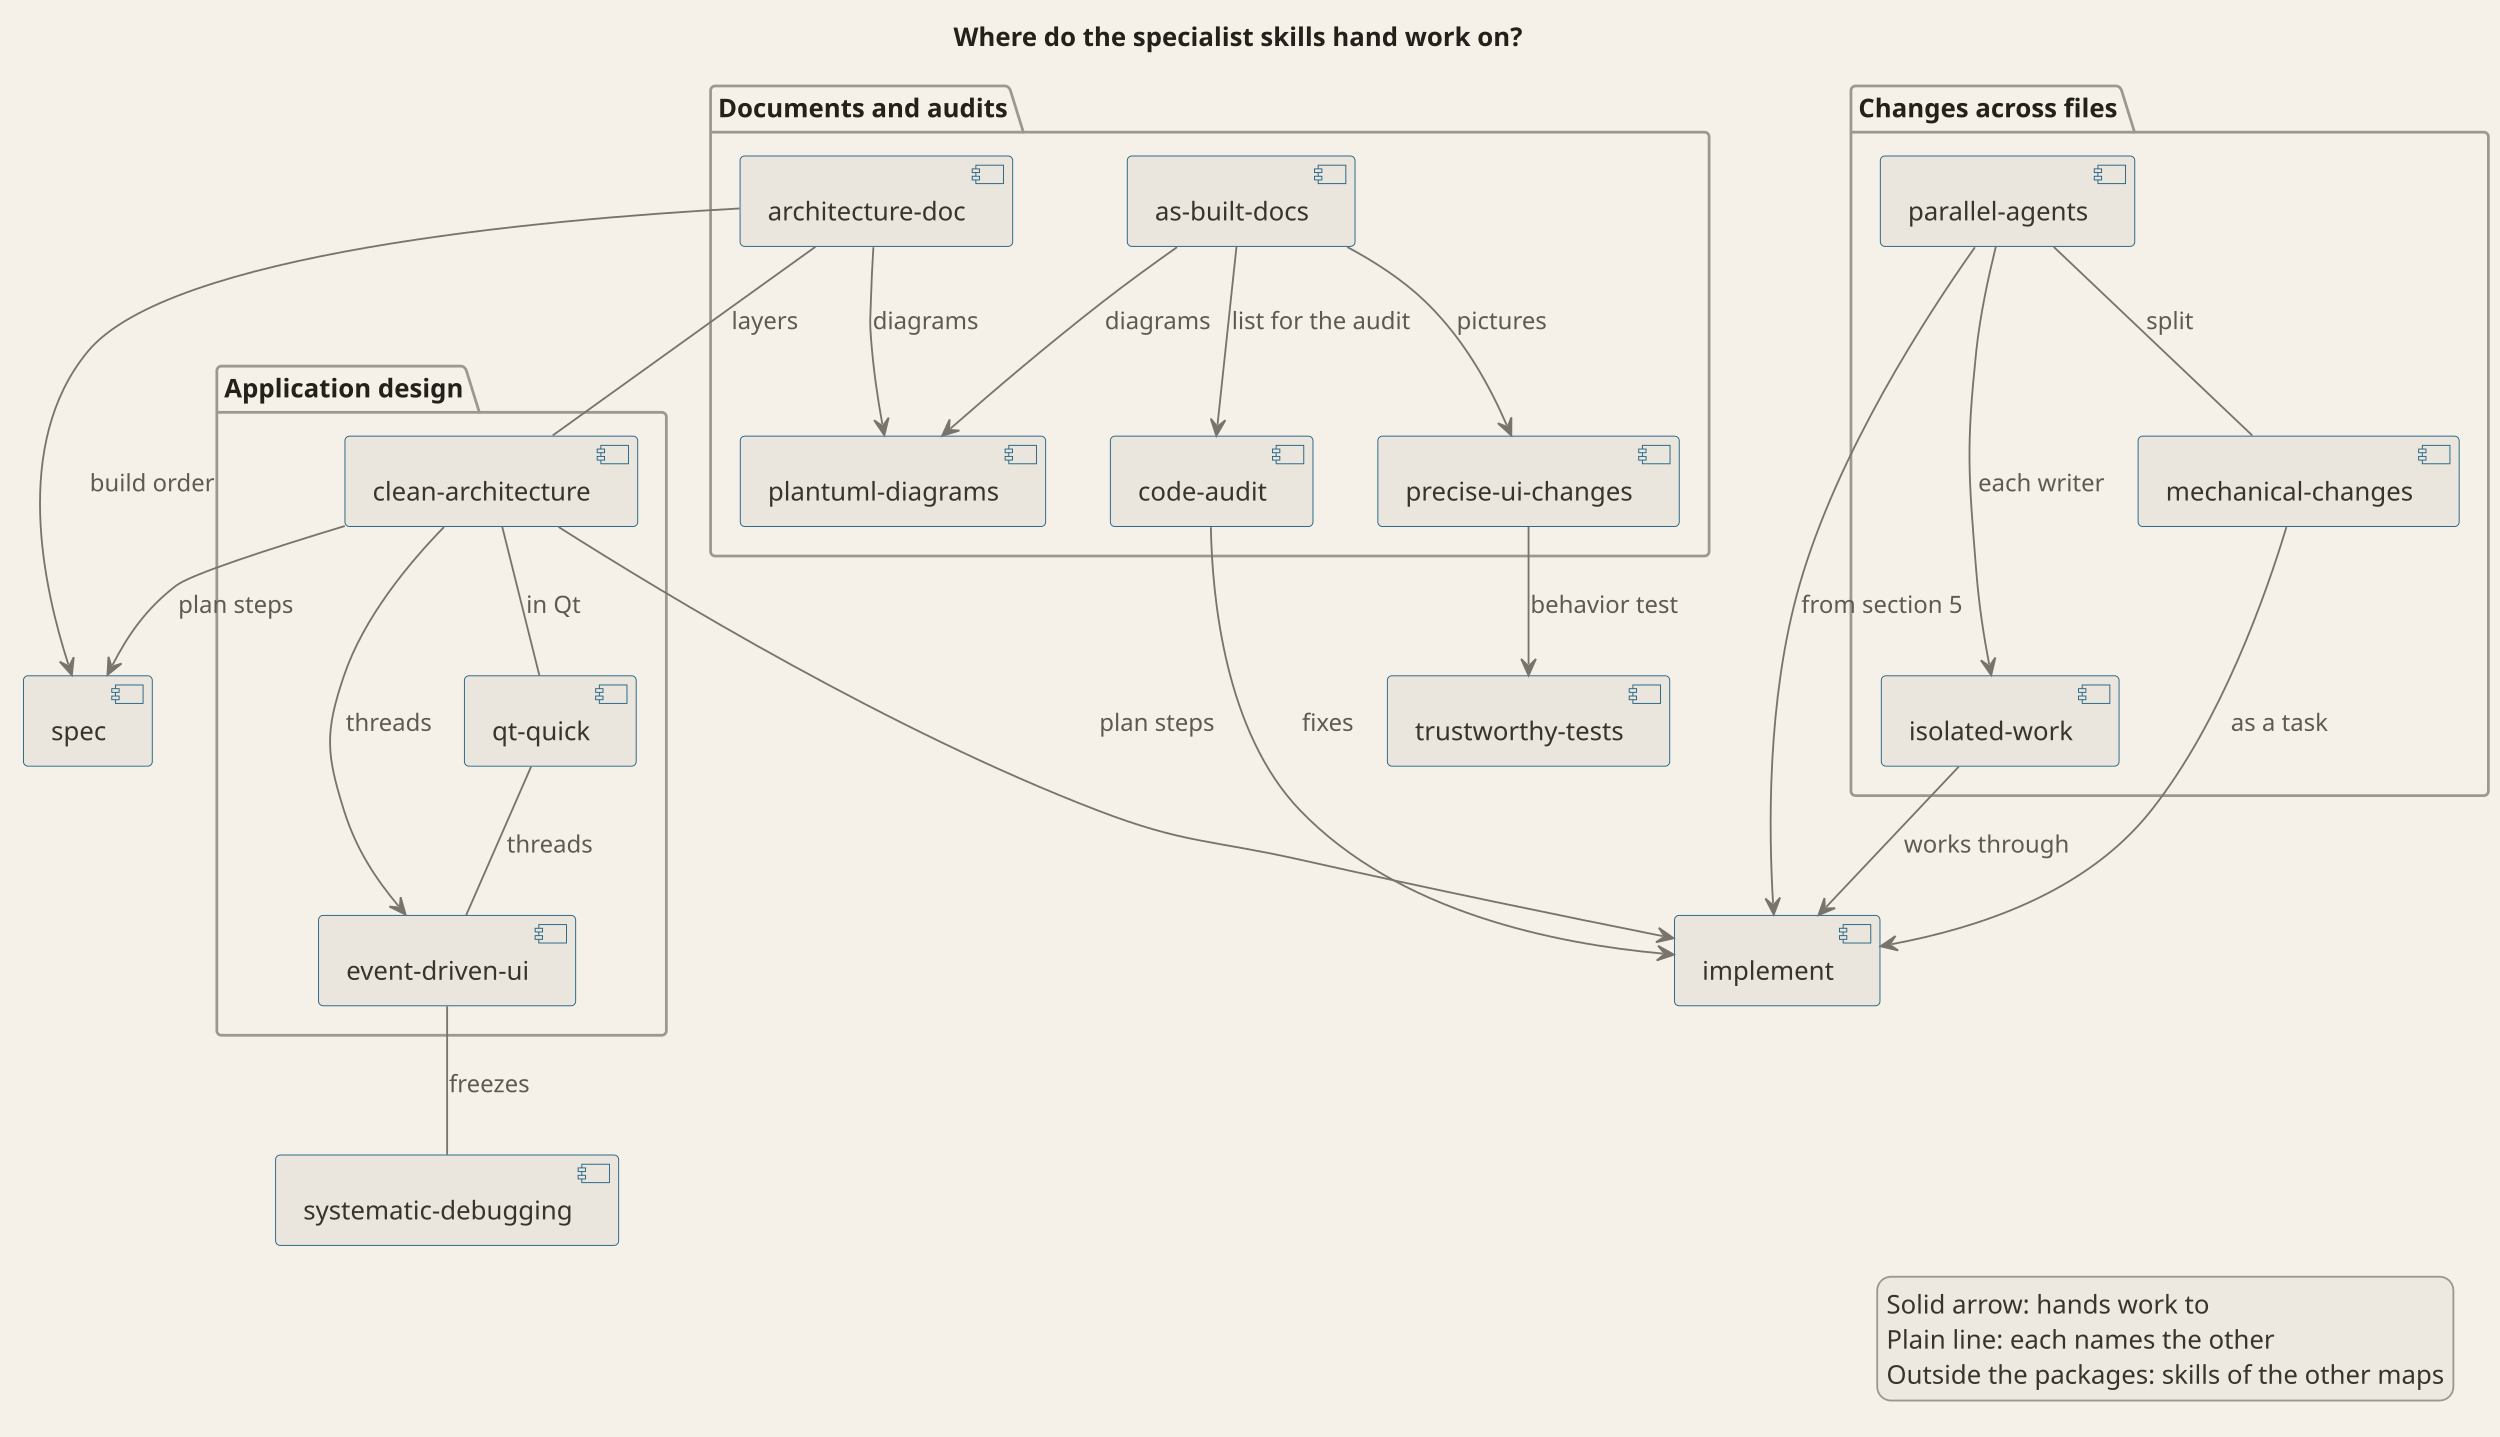
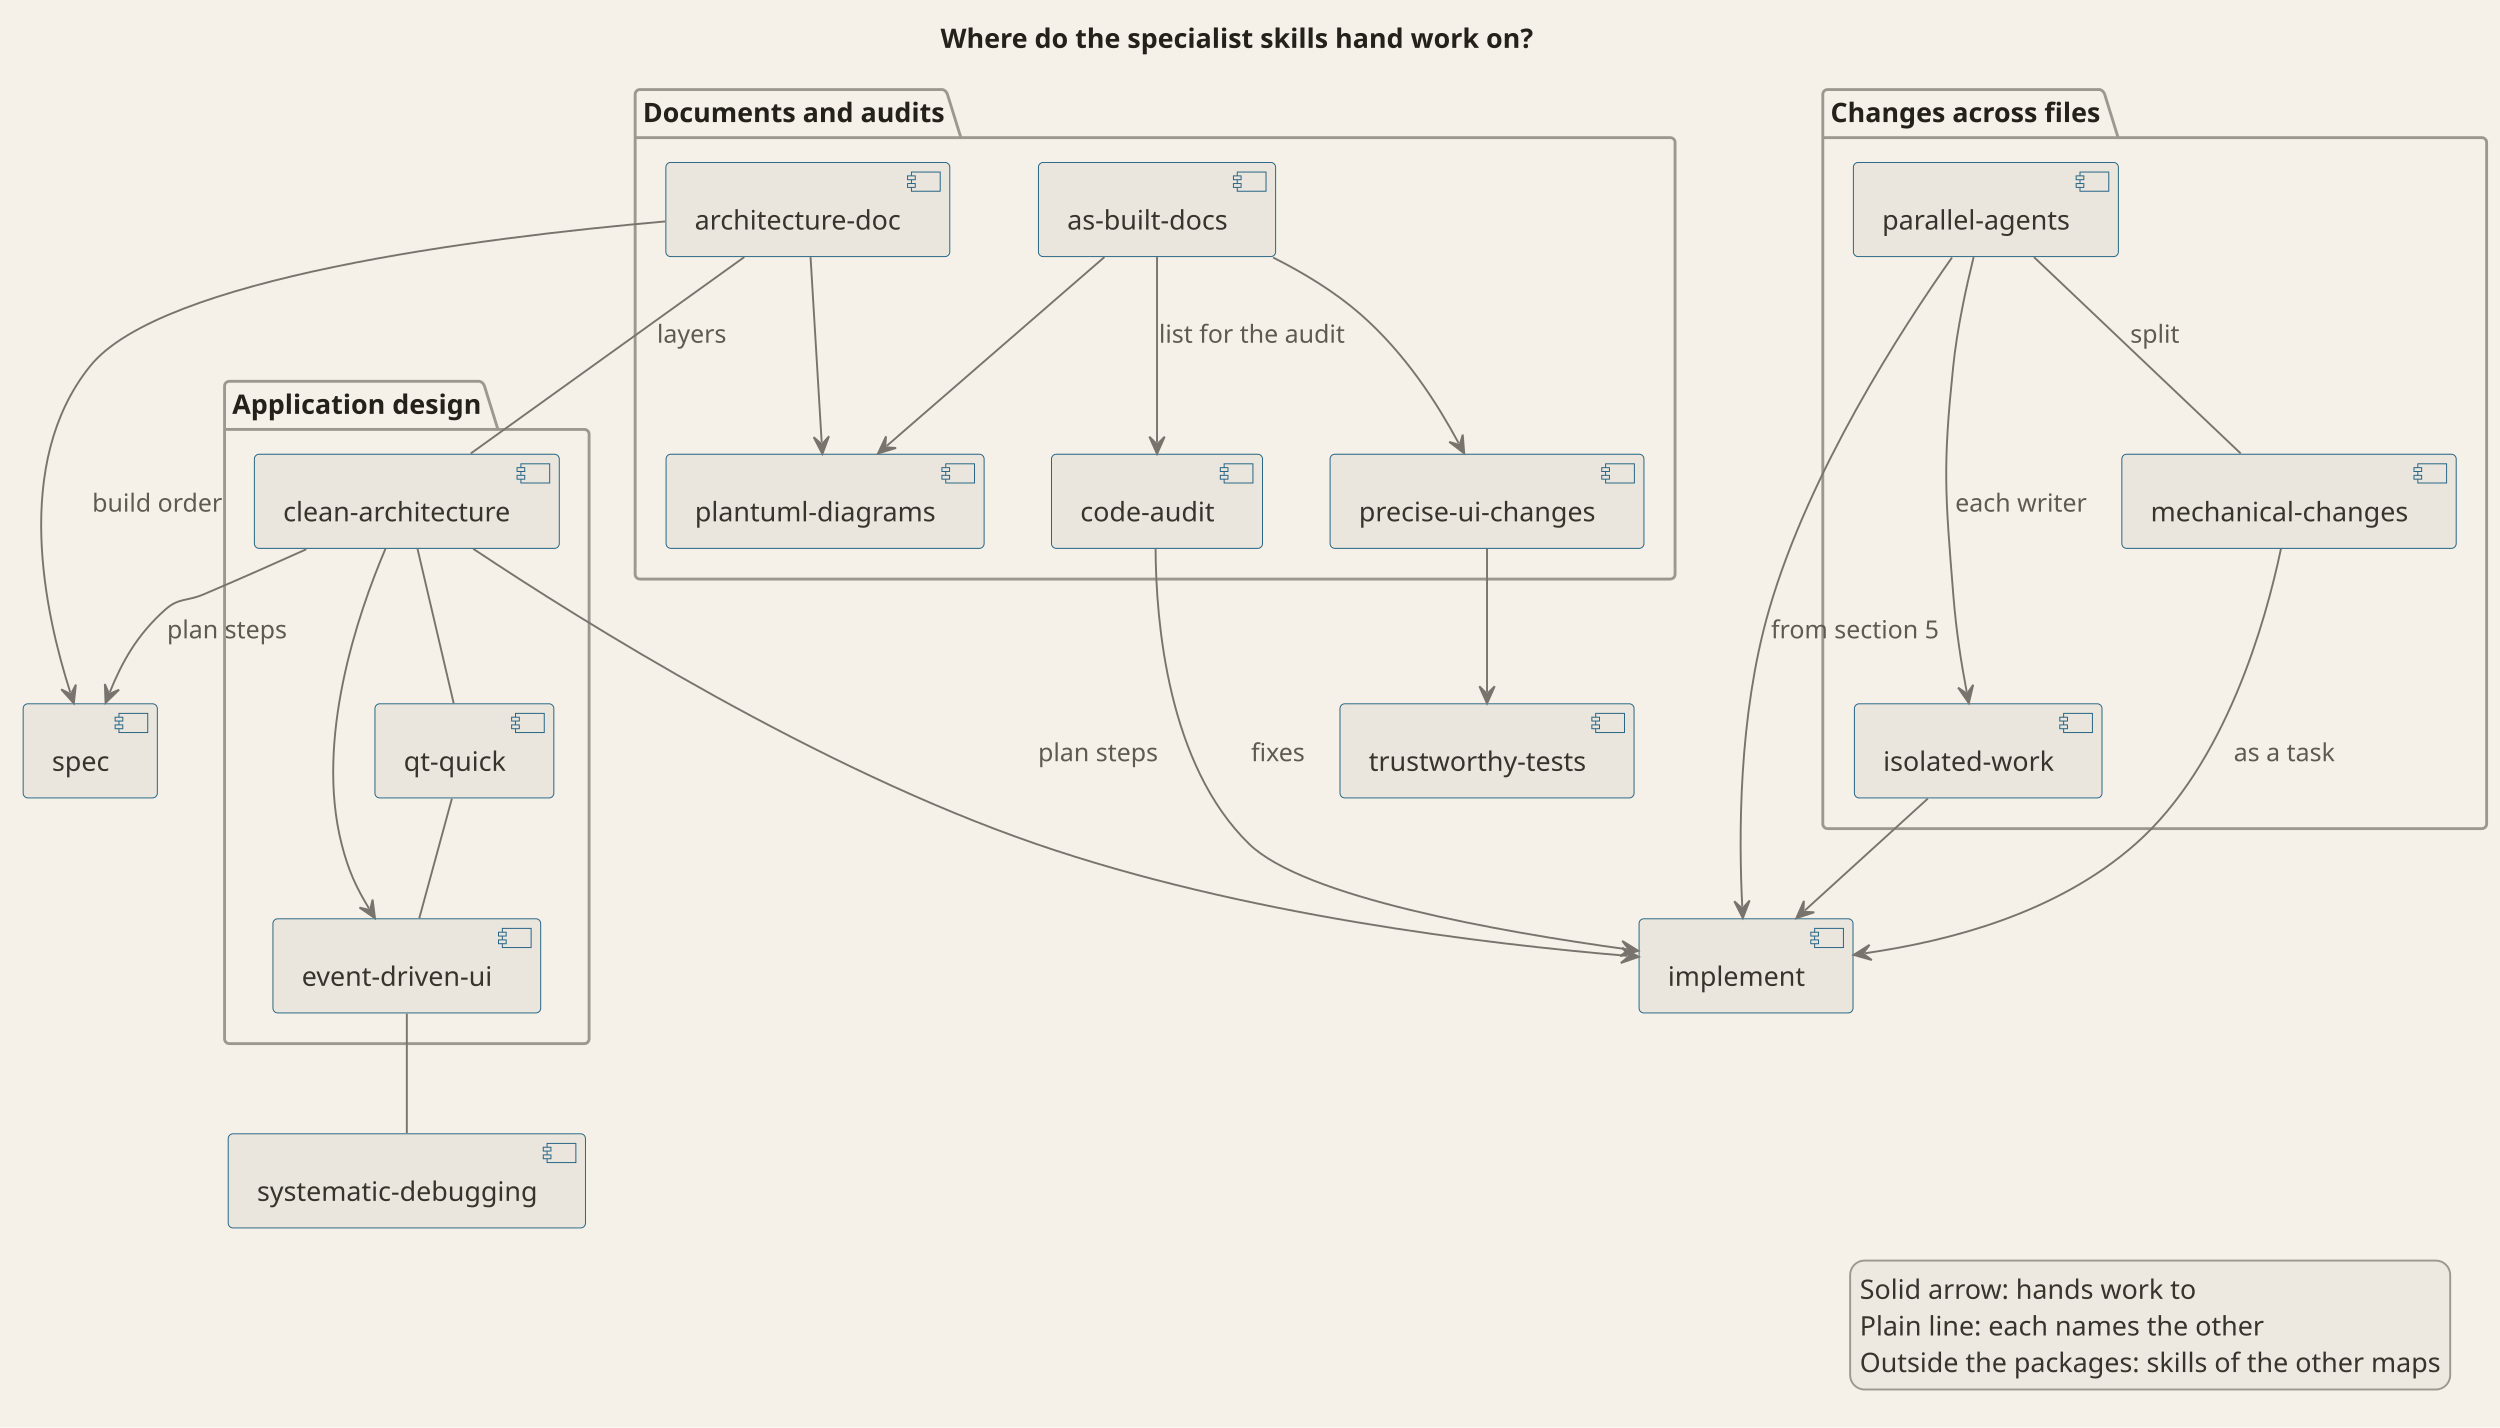
- <svg xmlns="http://www.w3.org/2000/svg" contentStyleType="text/css" data-diagram-type="DESCRIPTION" height="780px" preserveAspectRatio="none" style="width:1357px;height:780px;background:#F5F1E8;" version="1.1" viewBox="0 0 1357 780" width="1357px" zoomAndPan="magnify">
+ <svg xmlns="http://www.w3.org/2000/svg" contentStyleType="text/css" data-diagram-type="DESCRIPTION" height="744px" preserveAspectRatio="none" style="width:1303px;height:744px;background:#F5F1E8;" version="1.1" viewBox="0 0 1303 744" width="1303px" zoomAndPan="magnify">
  <defs />
  <g>
-     <rect fill="#F5F1E8" height="780" style="stroke:none;stroke-width:1;" width="1357" x="0" y="0" />
-     <text fill="#24211B" font-family="sans-serif" font-size="14" font-weight="bold" lengthAdjust="spacing" textLength="308.615" x="517.543" y="24.966">Where do the specialist skills hand work on?</text>
+     <rect fill="#F5F1E8" height="744" style="stroke:none;stroke-width:1;" width="1303" x="0" y="0" />
+     <text fill="#24211B" font-family="sans-serif" font-size="14" font-weight="bold" lengthAdjust="spacing" textLength="308.615" x="490.213" y="24.966">Where do the specialist skills hand work on?</text>
    <g class="cluster" data-entity="Application design" data-source-line="4" data-uid="ent0002" id="cluster_Application design">
-       <path d="M120.2,198.74 L250.672,198.74 A3.75,3.75 0 0 1 253.172,201.24 L260.171,223.808 L359.2,223.808 A2.5,2.5 0 0 1 361.7,226.308 L361.7,559.44 A2.5,2.5 0 0 1 359.2,561.94 L120.2,561.94 A2.5,2.5 0 0 1 117.7,559.44 L117.7,201.24 A2.5,2.5 0 0 1 120.2,198.74" fill="#F5F1E8" style="stroke:#9C9890;stroke-width:1.5;" />
-       <line style="stroke:#9C9890;stroke-width:1.5;" x1="117.7" x2="260.171" y1="223.808" y2="223.808" />
-       <text fill="#24211B" font-family="sans-serif" font-size="14" font-weight="bold" lengthAdjust="spacing" textLength="129.471" x="121.7" y="215.706">Application design</text>
+       <path d="M119.54,198.74 L250.012,198.74 A3.75,3.75 0 0 1 252.512,201.24 L259.512,223.808 L304.54,223.808 A2.5,2.5 0 0 1 307.04,226.308 L307.04,541.44 A2.5,2.5 0 0 1 304.54,543.94 L119.54,543.94 A2.5,2.5 0 0 1 117.04,541.44 L117.04,201.24 A2.5,2.5 0 0 1 119.54,198.74" fill="#F5F1E8" style="stroke:#9C9890;stroke-width:1.5;" />
+       <line style="stroke:#9C9890;stroke-width:1.5;" x1="117.04" x2="259.512" y1="223.808" y2="223.808" />
+       <text fill="#24211B" font-family="sans-serif" font-size="14" font-weight="bold" lengthAdjust="spacing" textLength="129.471" x="121.04" y="215.706">Application design</text>
    </g>
    <g class="cluster" data-entity="Documents and audits" data-source-line="10" data-uid="ent0006" id="cluster_Documents and audits">
-       <path d="M388.2,46.67 L545.971,46.67 A3.75,3.75 0 0 1 548.471,49.17 L555.471,71.738 L925.2,71.738 A2.5,2.5 0 0 1 927.7,74.238 L927.7,299.31 A2.5,2.5 0 0 1 925.2,301.81 L388.2,301.81 A2.5,2.5 0 0 1 385.7,299.31 L385.7,49.17 A2.5,2.5 0 0 1 388.2,46.67" fill="#F5F1E8" style="stroke:#9C9890;stroke-width:1.5;" />
-       <line style="stroke:#9C9890;stroke-width:1.5;" x1="385.7" x2="555.471" y1="71.738" y2="71.738" />
-       <text fill="#24211B" font-family="sans-serif" font-size="14" font-weight="bold" lengthAdjust="spacing" textLength="156.771" x="389.7" y="63.636">Documents and audits</text>
+       <path d="M333.54,46.67 L491.311,46.67 A3.75,3.75 0 0 1 493.811,49.17 L500.811,71.738 L870.54,71.738 A2.5,2.5 0 0 1 873.04,74.238 L873.04,299.31 A2.5,2.5 0 0 1 870.54,301.81 L333.54,301.81 A2.5,2.5 0 0 1 331.04,299.31 L331.04,49.17 A2.5,2.5 0 0 1 333.54,46.67" fill="#F5F1E8" style="stroke:#9C9890;stroke-width:1.5;" />
+       <line style="stroke:#9C9890;stroke-width:1.5;" x1="331.04" x2="500.811" y1="71.738" y2="71.738" />
+       <text fill="#24211B" font-family="sans-serif" font-size="14" font-weight="bold" lengthAdjust="spacing" textLength="156.771" x="335.04" y="63.636">Documents and audits</text>
    </g>
    <g class="cluster" data-entity="Changes across files" data-source-line="18" data-uid="ent0012" id="cluster_Changes across files">
-       <path d="M1007.2,46.67 L1149.123,46.67 A3.75,3.75 0 0 1 1151.623,49.17 L1158.623,71.738 L1348.2,71.738 A2.5,2.5 0 0 1 1350.7,74.238 L1350.7,429.37 A2.5,2.5 0 0 1 1348.2,431.87 L1007.2,431.87 A2.5,2.5 0 0 1 1004.7,429.37 L1004.7,49.17 A2.5,2.5 0 0 1 1007.2,46.67" fill="#F5F1E8" style="stroke:#9C9890;stroke-width:1.5;" />
-       <line style="stroke:#9C9890;stroke-width:1.5;" x1="1004.7" x2="1158.623" y1="71.738" y2="71.738" />
-       <text fill="#24211B" font-family="sans-serif" font-size="14" font-weight="bold" lengthAdjust="spacing" textLength="140.923" x="1008.7" y="63.636">Changes across files</text>
+       <path d="M952.54,46.67 L1094.463,46.67 A3.75,3.75 0 0 1 1096.963,49.17 L1103.963,71.738 L1293.54,71.738 A2.5,2.5 0 0 1 1296.04,74.238 L1296.04,429.37 A2.5,2.5 0 0 1 1293.54,431.87 L952.54,431.87 A2.5,2.5 0 0 1 950.04,429.37 L950.04,49.17 A2.5,2.5 0 0 1 952.54,46.67" fill="#F5F1E8" style="stroke:#9C9890;stroke-width:1.5;" />
+       <line style="stroke:#9C9890;stroke-width:1.5;" x1="950.04" x2="1103.963" y1="71.738" y2="71.738" />
+       <text fill="#24211B" font-family="sans-serif" font-size="14" font-weight="bold" lengthAdjust="spacing" textLength="140.923" x="954.04" y="63.636">Changes across files</text>
    </g>
    <g class="entity" data-entity="clean" data-source-line="5" data-uid="ent0003" id="entity_clean">
-       <rect fill="#EAE6DD" height="49.068" rx="2.5" ry="2.5" style="stroke:#216183;stroke-width:0.5;" width="158.916" x="187.24" y="236.74" />
-       <rect fill="#EAE6DD" height="10" style="stroke:#216183;stroke-width:0.5;" width="15" x="326.156" y="241.74" />
-       <rect fill="#EAE6DD" height="2" style="stroke:#216183;stroke-width:0.5;" width="4" x="324.156" y="243.74" />
-       <rect fill="#EAE6DD" height="2" style="stroke:#216183;stroke-width:0.5;" width="4" x="324.156" y="247.74" />
-       <text fill="#37342D" font-family="sans-serif" font-size="14" lengthAdjust="spacing" textLength="118.915" x="202.24" y="271.706">clean-architecture</text>
+       <rect fill="#EAE6DD" height="49.068" rx="2.5" ry="2.5" style="stroke:#216183;stroke-width:0.5;" width="158.916" x="132.58" y="236.74" />
+       <rect fill="#EAE6DD" height="10" style="stroke:#216183;stroke-width:0.5;" width="15" x="271.495" y="241.74" />
+       <rect fill="#EAE6DD" height="2" style="stroke:#216183;stroke-width:0.5;" width="4" x="269.495" y="243.74" />
+       <rect fill="#EAE6DD" height="2" style="stroke:#216183;stroke-width:0.5;" width="4" x="269.495" y="247.74" />
+       <text fill="#37342D" font-family="sans-serif" font-size="14" lengthAdjust="spacing" textLength="118.915" x="147.58" y="271.706">clean-architecture</text>
    </g>
    <g class="entity" data-entity="qt" data-source-line="6" data-uid="ent0004" id="entity_qt">
-       <rect fill="#EAE6DD" height="49.068" rx="2.5" ry="2.5" style="stroke:#216183;stroke-width:0.5;" width="93.242" x="252.08" y="366.81" />
-       <rect fill="#EAE6DD" height="10" style="stroke:#216183;stroke-width:0.5;" width="15" x="325.322" y="371.81" />
-       <rect fill="#EAE6DD" height="2" style="stroke:#216183;stroke-width:0.5;" width="4" x="323.322" y="373.81" />
-       <rect fill="#EAE6DD" height="2" style="stroke:#216183;stroke-width:0.5;" width="4" x="323.322" y="377.81" />
-       <text fill="#37342D" font-family="sans-serif" font-size="14" lengthAdjust="spacing" textLength="53.242" x="267.08" y="401.776">qt-quick</text>
+       <rect fill="#EAE6DD" height="49.068" rx="2.5" ry="2.5" style="stroke:#216183;stroke-width:0.5;" width="93.242" x="195.42" y="366.81" />
+       <rect fill="#EAE6DD" height="10" style="stroke:#216183;stroke-width:0.5;" width="15" x="268.662" y="371.81" />
+       <rect fill="#EAE6DD" height="2" style="stroke:#216183;stroke-width:0.5;" width="4" x="266.662" y="373.81" />
+       <rect fill="#EAE6DD" height="2" style="stroke:#216183;stroke-width:0.5;" width="4" x="266.662" y="377.81" />
+       <text fill="#37342D" font-family="sans-serif" font-size="14" lengthAdjust="spacing" textLength="53.242" x="210.42" y="401.776">qt-quick</text>
    </g>
    <g class="entity" data-entity="events" data-source-line="7" data-uid="ent0005" id="entity_events">
-       <rect fill="#EAE6DD" height="49.068" rx="2.5" ry="2.5" style="stroke:#216183;stroke-width:0.5;" width="139.554" x="172.92" y="496.87" />
-       <rect fill="#EAE6DD" height="10" style="stroke:#216183;stroke-width:0.5;" width="15" x="292.474" y="501.87" />
-       <rect fill="#EAE6DD" height="2" style="stroke:#216183;stroke-width:0.5;" width="4" x="290.474" y="503.87" />
-       <rect fill="#EAE6DD" height="2" style="stroke:#216183;stroke-width:0.5;" width="4" x="290.474" y="507.87" />
-       <text fill="#37342D" font-family="sans-serif" font-size="14" lengthAdjust="spacing" textLength="99.554" x="187.92" y="531.836">event-driven-ui</text>
+       <rect fill="#EAE6DD" height="49.068" rx="2.5" ry="2.5" style="stroke:#216183;stroke-width:0.5;" width="139.554" x="142.26" y="478.87" />
+       <rect fill="#EAE6DD" height="10" style="stroke:#216183;stroke-width:0.5;" width="15" x="261.814" y="483.87" />
+       <rect fill="#EAE6DD" height="2" style="stroke:#216183;stroke-width:0.5;" width="4" x="259.814" y="485.87" />
+       <rect fill="#EAE6DD" height="2" style="stroke:#216183;stroke-width:0.5;" width="4" x="259.814" y="489.87" />
+       <text fill="#37342D" font-family="sans-serif" font-size="14" lengthAdjust="spacing" textLength="99.554" x="157.26" y="513.836">event-driven-ui</text>
    </g>
    <g class="entity" data-entity="archdoc" data-source-line="11" data-uid="ent0007" id="entity_archdoc">
-       <rect fill="#EAE6DD" height="49.068" rx="2.5" ry="2.5" style="stroke:#216183;stroke-width:0.5;" width="147.982" x="401.71" y="84.67" />
-       <rect fill="#EAE6DD" height="10" style="stroke:#216183;stroke-width:0.5;" width="15" x="529.692" y="89.67" />
-       <rect fill="#EAE6DD" height="2" style="stroke:#216183;stroke-width:0.5;" width="4" x="527.692" y="91.67" />
-       <rect fill="#EAE6DD" height="2" style="stroke:#216183;stroke-width:0.5;" width="4" x="527.692" y="95.67" />
-       <text fill="#37342D" font-family="sans-serif" font-size="14" lengthAdjust="spacing" textLength="107.982" x="416.71" y="119.636">architecture-doc</text>
+       <rect fill="#EAE6DD" height="49.068" rx="2.5" ry="2.5" style="stroke:#216183;stroke-width:0.5;" width="147.982" x="347.05" y="84.67" />
+       <rect fill="#EAE6DD" height="10" style="stroke:#216183;stroke-width:0.5;" width="15" x="475.032" y="89.67" />
+       <rect fill="#EAE6DD" height="2" style="stroke:#216183;stroke-width:0.5;" width="4" x="473.032" y="91.67" />
+       <rect fill="#EAE6DD" height="2" style="stroke:#216183;stroke-width:0.5;" width="4" x="473.032" y="95.67" />
+       <text fill="#37342D" font-family="sans-serif" font-size="14" lengthAdjust="spacing" textLength="107.982" x="362.05" y="119.636">architecture-doc</text>
    </g>
    <g class="entity" data-entity="asbuilt" data-source-line="12" data-uid="ent0008" id="entity_asbuilt">
-       <rect fill="#EAE6DD" height="49.068" rx="2.5" ry="2.5" style="stroke:#216183;stroke-width:0.5;" width="123.622" x="611.89" y="84.67" />
-       <rect fill="#EAE6DD" height="10" style="stroke:#216183;stroke-width:0.5;" width="15" x="715.512" y="89.67" />
-       <rect fill="#EAE6DD" height="2" style="stroke:#216183;stroke-width:0.5;" width="4" x="713.512" y="91.67" />
-       <rect fill="#EAE6DD" height="2" style="stroke:#216183;stroke-width:0.5;" width="4" x="713.512" y="95.67" />
-       <text fill="#37342D" font-family="sans-serif" font-size="14" lengthAdjust="spacing" textLength="83.622" x="626.89" y="119.636">as-built-docs</text>
+       <rect fill="#EAE6DD" height="49.068" rx="2.5" ry="2.5" style="stroke:#216183;stroke-width:0.5;" width="123.622" x="541.23" y="84.67" />
+       <rect fill="#EAE6DD" height="10" style="stroke:#216183;stroke-width:0.5;" width="15" x="644.852" y="89.67" />
+       <rect fill="#EAE6DD" height="2" style="stroke:#216183;stroke-width:0.5;" width="4" x="642.852" y="91.67" />
+       <rect fill="#EAE6DD" height="2" style="stroke:#216183;stroke-width:0.5;" width="4" x="642.852" y="95.67" />
+       <text fill="#37342D" font-family="sans-serif" font-size="14" lengthAdjust="spacing" textLength="83.622" x="556.23" y="119.636">as-built-docs</text>
    </g>
    <g class="entity" data-entity="puml" data-source-line="13" data-uid="ent0009" id="entity_puml">
-       <rect fill="#EAE6DD" height="49.068" rx="2.5" ry="2.5" style="stroke:#216183;stroke-width:0.5;" width="165.762" x="401.82" y="236.74" />
-       <rect fill="#EAE6DD" height="10" style="stroke:#216183;stroke-width:0.5;" width="15" x="547.582" y="241.74" />
-       <rect fill="#EAE6DD" height="2" style="stroke:#216183;stroke-width:0.5;" width="4" x="545.582" y="243.74" />
-       <rect fill="#EAE6DD" height="2" style="stroke:#216183;stroke-width:0.5;" width="4" x="545.582" y="247.74" />
-       <text fill="#37342D" font-family="sans-serif" font-size="14" lengthAdjust="spacing" textLength="125.761" x="416.82" y="271.706">plantuml-diagrams</text>
+       <rect fill="#EAE6DD" height="49.068" rx="2.5" ry="2.5" style="stroke:#216183;stroke-width:0.5;" width="165.762" x="347.16" y="236.74" />
+       <rect fill="#EAE6DD" height="10" style="stroke:#216183;stroke-width:0.5;" width="15" x="492.921" y="241.74" />
+       <rect fill="#EAE6DD" height="2" style="stroke:#216183;stroke-width:0.5;" width="4" x="490.921" y="243.74" />
+       <rect fill="#EAE6DD" height="2" style="stroke:#216183;stroke-width:0.5;" width="4" x="490.921" y="247.74" />
+       <text fill="#37342D" font-family="sans-serif" font-size="14" lengthAdjust="spacing" textLength="125.761" x="362.16" y="271.706">plantuml-diagrams</text>
    </g>
    <g class="entity" data-entity="preciseui" data-source-line="14" data-uid="ent0010" id="entity_preciseui">
-       <rect fill="#EAE6DD" height="49.068" rx="2.5" ry="2.5" style="stroke:#216183;stroke-width:0.5;" width="163.591" x="747.9" y="236.74" />
-       <rect fill="#EAE6DD" height="10" style="stroke:#216183;stroke-width:0.5;" width="15" x="891.491" y="241.74" />
-       <rect fill="#EAE6DD" height="2" style="stroke:#216183;stroke-width:0.5;" width="4" x="889.491" y="243.74" />
-       <rect fill="#EAE6DD" height="2" style="stroke:#216183;stroke-width:0.5;" width="4" x="889.491" y="247.74" />
-       <text fill="#37342D" font-family="sans-serif" font-size="14" lengthAdjust="spacing" textLength="123.591" x="762.9" y="271.706">precise-ui-changes</text>
+       <rect fill="#EAE6DD" height="49.068" rx="2.5" ry="2.5" style="stroke:#216183;stroke-width:0.5;" width="163.591" x="693.24" y="236.74" />
+       <rect fill="#EAE6DD" height="10" style="stroke:#216183;stroke-width:0.5;" width="15" x="836.832" y="241.74" />
+       <rect fill="#EAE6DD" height="2" style="stroke:#216183;stroke-width:0.5;" width="4" x="834.832" y="243.74" />
+       <rect fill="#EAE6DD" height="2" style="stroke:#216183;stroke-width:0.5;" width="4" x="834.832" y="247.74" />
+       <text fill="#37342D" font-family="sans-serif" font-size="14" lengthAdjust="spacing" textLength="123.591" x="708.24" y="271.706">precise-ui-changes</text>
    </g>
    <g class="entity" data-entity="audit" data-source-line="15" data-uid="ent0011" id="entity_audit">
-       <rect fill="#EAE6DD" height="49.068" rx="2.5" ry="2.5" style="stroke:#216183;stroke-width:0.5;" width="109.986" x="602.7" y="236.74" />
-       <rect fill="#EAE6DD" height="10" style="stroke:#216183;stroke-width:0.5;" width="15" x="692.686" y="241.74" />
-       <rect fill="#EAE6DD" height="2" style="stroke:#216183;stroke-width:0.5;" width="4" x="690.686" y="243.74" />
-       <rect fill="#EAE6DD" height="2" style="stroke:#216183;stroke-width:0.5;" width="4" x="690.686" y="247.74" />
-       <text fill="#37342D" font-family="sans-serif" font-size="14" lengthAdjust="spacing" textLength="69.986" x="617.7" y="271.706">code-audit</text>
+       <rect fill="#EAE6DD" height="49.068" rx="2.5" ry="2.5" style="stroke:#216183;stroke-width:0.5;" width="109.986" x="548.04" y="236.74" />
+       <rect fill="#EAE6DD" height="10" style="stroke:#216183;stroke-width:0.5;" width="15" x="638.026" y="241.74" />
+       <rect fill="#EAE6DD" height="2" style="stroke:#216183;stroke-width:0.5;" width="4" x="636.026" y="243.74" />
+       <rect fill="#EAE6DD" height="2" style="stroke:#216183;stroke-width:0.5;" width="4" x="636.026" y="247.74" />
+       <text fill="#37342D" font-family="sans-serif" font-size="14" lengthAdjust="spacing" textLength="69.986" x="563.04" y="271.706">code-audit</text>
    </g>
    <g class="entity" data-entity="mech" data-source-line="19" data-uid="ent0013" id="entity_mech">
-       <rect fill="#EAE6DD" height="49.068" rx="2.5" ry="2.5" style="stroke:#216183;stroke-width:0.5;" width="174.26" x="1160.57" y="236.74" />
-       <rect fill="#EAE6DD" height="10" style="stroke:#216183;stroke-width:0.5;" width="15" x="1314.83" y="241.74" />
-       <rect fill="#EAE6DD" height="2" style="stroke:#216183;stroke-width:0.5;" width="4" x="1312.83" y="243.74" />
-       <rect fill="#EAE6DD" height="2" style="stroke:#216183;stroke-width:0.5;" width="4" x="1312.83" y="247.74" />
-       <text fill="#37342D" font-family="sans-serif" font-size="14" lengthAdjust="spacing" textLength="134.26" x="1175.57" y="271.706">mechanical-changes</text>
+       <rect fill="#EAE6DD" height="49.068" rx="2.5" ry="2.5" style="stroke:#216183;stroke-width:0.5;" width="174.26" x="1105.91" y="236.74" />
+       <rect fill="#EAE6DD" height="10" style="stroke:#216183;stroke-width:0.5;" width="15" x="1260.169" y="241.74" />
+       <rect fill="#EAE6DD" height="2" style="stroke:#216183;stroke-width:0.5;" width="4" x="1258.169" y="243.74" />
+       <rect fill="#EAE6DD" height="2" style="stroke:#216183;stroke-width:0.5;" width="4" x="1258.169" y="247.74" />
+       <text fill="#37342D" font-family="sans-serif" font-size="14" lengthAdjust="spacing" textLength="134.26" x="1120.91" y="271.706">mechanical-changes</text>
    </g>
    <g class="entity" data-entity="parallel" data-source-line="20" data-uid="ent0014" id="entity_parallel">
-       <rect fill="#EAE6DD" height="49.068" rx="2.5" ry="2.5" style="stroke:#216183;stroke-width:0.5;" width="138.112" x="1020.64" y="84.67" />
-       <rect fill="#EAE6DD" height="10" style="stroke:#216183;stroke-width:0.5;" width="15" x="1138.752" y="89.67" />
-       <rect fill="#EAE6DD" height="2" style="stroke:#216183;stroke-width:0.5;" width="4" x="1136.752" y="91.67" />
-       <rect fill="#EAE6DD" height="2" style="stroke:#216183;stroke-width:0.5;" width="4" x="1136.752" y="95.67" />
-       <text fill="#37342D" font-family="sans-serif" font-size="14" lengthAdjust="spacing" textLength="98.112" x="1035.64" y="119.636">parallel-agents</text>
+       <rect fill="#EAE6DD" height="49.068" rx="2.5" ry="2.5" style="stroke:#216183;stroke-width:0.5;" width="138.112" x="965.98" y="84.67" />
+       <rect fill="#EAE6DD" height="10" style="stroke:#216183;stroke-width:0.5;" width="15" x="1084.092" y="89.67" />
+       <rect fill="#EAE6DD" height="2" style="stroke:#216183;stroke-width:0.5;" width="4" x="1082.092" y="91.67" />
+       <rect fill="#EAE6DD" height="2" style="stroke:#216183;stroke-width:0.5;" width="4" x="1082.092" y="95.67" />
+       <text fill="#37342D" font-family="sans-serif" font-size="14" lengthAdjust="spacing" textLength="98.112" x="980.98" y="119.636">parallel-agents</text>
    </g>
    <g class="entity" data-entity="isolated" data-source-line="21" data-uid="ent0015" id="entity_isolated">
-       <rect fill="#EAE6DD" height="49.068" rx="2.5" ry="2.5" style="stroke:#216183;stroke-width:0.5;" width="129.054" x="1021.17" y="366.81" />
-       <rect fill="#EAE6DD" height="10" style="stroke:#216183;stroke-width:0.5;" width="15" x="1130.224" y="371.81" />
-       <rect fill="#EAE6DD" height="2" style="stroke:#216183;stroke-width:0.5;" width="4" x="1128.224" y="373.81" />
-       <rect fill="#EAE6DD" height="2" style="stroke:#216183;stroke-width:0.5;" width="4" x="1128.224" y="377.81" />
-       <text fill="#37342D" font-family="sans-serif" font-size="14" lengthAdjust="spacing" textLength="89.054" x="1036.17" y="401.776">isolated-work</text>
+       <rect fill="#EAE6DD" height="49.068" rx="2.5" ry="2.5" style="stroke:#216183;stroke-width:0.5;" width="129.054" x="966.51" y="366.81" />
+       <rect fill="#EAE6DD" height="10" style="stroke:#216183;stroke-width:0.5;" width="15" x="1075.564" y="371.81" />
+       <rect fill="#EAE6DD" height="2" style="stroke:#216183;stroke-width:0.5;" width="4" x="1073.564" y="373.81" />
+       <rect fill="#EAE6DD" height="2" style="stroke:#216183;stroke-width:0.5;" width="4" x="1073.564" y="377.81" />
+       <text fill="#37342D" font-family="sans-serif" font-size="14" lengthAdjust="spacing" textLength="89.054" x="981.51" y="401.776">isolated-work</text>
    </g>
    <g class="entity" data-entity="debug" data-source-line="24" data-uid="ent0016" id="entity_debug">
-       <rect fill="#EAE6DD" height="49.068" rx="2.5" ry="2.5" style="stroke:#216183;stroke-width:0.5;" width="186.201" x="149.6" y="626.94" />
-       <rect fill="#EAE6DD" height="10" style="stroke:#216183;stroke-width:0.5;" width="15" x="315.801" y="631.94" />
-       <rect fill="#EAE6DD" height="2" style="stroke:#216183;stroke-width:0.5;" width="4" x="313.801" y="633.94" />
-       <rect fill="#EAE6DD" height="2" style="stroke:#216183;stroke-width:0.5;" width="4" x="313.801" y="637.94" />
-       <text fill="#37342D" font-family="sans-serif" font-size="14" lengthAdjust="spacing" textLength="146.201" x="164.6" y="661.906">systematic-debugging</text>
+       <rect fill="#EAE6DD" height="49.068" rx="2.5" ry="2.5" style="stroke:#216183;stroke-width:0.5;" width="186.201" x="118.94" y="590.94" />
+       <rect fill="#EAE6DD" height="10" style="stroke:#216183;stroke-width:0.5;" width="15" x="285.141" y="595.94" />
+       <rect fill="#EAE6DD" height="2" style="stroke:#216183;stroke-width:0.5;" width="4" x="283.141" y="597.94" />
+       <rect fill="#EAE6DD" height="2" style="stroke:#216183;stroke-width:0.5;" width="4" x="283.141" y="601.94" />
+       <text fill="#37342D" font-family="sans-serif" font-size="14" lengthAdjust="spacing" textLength="146.201" x="133.94" y="625.906">systematic-debugging</text>
    </g>
    <g class="entity" data-entity="spec" data-source-line="25" data-uid="ent0017" id="entity_spec">
-       <rect fill="#EAE6DD" height="49.068" rx="2.5" ry="2.5" style="stroke:#216183;stroke-width:0.5;" width="69.932" x="12.73" y="366.81" />
-       <rect fill="#EAE6DD" height="10" style="stroke:#216183;stroke-width:0.5;" width="15" x="62.662" y="371.81" />
-       <rect fill="#EAE6DD" height="2" style="stroke:#216183;stroke-width:0.5;" width="4" x="60.662" y="373.81" />
-       <rect fill="#EAE6DD" height="2" style="stroke:#216183;stroke-width:0.5;" width="4" x="60.662" y="377.81" />
-       <text fill="#37342D" font-family="sans-serif" font-size="14" lengthAdjust="spacing" textLength="29.932" x="27.73" y="401.776">spec</text>
+       <rect fill="#EAE6DD" height="49.068" rx="2.5" ry="2.5" style="stroke:#216183;stroke-width:0.5;" width="69.932" x="12.07" y="366.81" />
+       <rect fill="#EAE6DD" height="10" style="stroke:#216183;stroke-width:0.5;" width="15" x="62.002" y="371.81" />
+       <rect fill="#EAE6DD" height="2" style="stroke:#216183;stroke-width:0.5;" width="4" x="60.002" y="373.81" />
+       <rect fill="#EAE6DD" height="2" style="stroke:#216183;stroke-width:0.5;" width="4" x="60.002" y="377.81" />
+       <text fill="#37342D" font-family="sans-serif" font-size="14" lengthAdjust="spacing" textLength="29.932" x="27.07" y="401.776">spec</text>
    </g>
    <g class="entity" data-entity="tests" data-source-line="26" data-uid="ent0018" id="entity_tests">
-       <rect fill="#EAE6DD" height="49.068" rx="2.5" ry="2.5" style="stroke:#216183;stroke-width:0.5;" width="153.274" x="753.06" y="366.81" />
-       <rect fill="#EAE6DD" height="10" style="stroke:#216183;stroke-width:0.5;" width="15" x="886.334" y="371.81" />
-       <rect fill="#EAE6DD" height="2" style="stroke:#216183;stroke-width:0.5;" width="4" x="884.334" y="373.81" />
-       <rect fill="#EAE6DD" height="2" style="stroke:#216183;stroke-width:0.5;" width="4" x="884.334" y="377.81" />
-       <text fill="#37342D" font-family="sans-serif" font-size="14" lengthAdjust="spacing" textLength="113.274" x="768.06" y="401.776">trustworthy-tests</text>
+       <rect fill="#EAE6DD" height="49.068" rx="2.5" ry="2.5" style="stroke:#216183;stroke-width:0.5;" width="153.274" x="698.4" y="366.81" />
+       <rect fill="#EAE6DD" height="10" style="stroke:#216183;stroke-width:0.5;" width="15" x="831.674" y="371.81" />
+       <rect fill="#EAE6DD" height="2" style="stroke:#216183;stroke-width:0.5;" width="4" x="829.674" y="373.81" />
+       <rect fill="#EAE6DD" height="2" style="stroke:#216183;stroke-width:0.5;" width="4" x="829.674" y="377.81" />
+       <text fill="#37342D" font-family="sans-serif" font-size="14" lengthAdjust="spacing" textLength="113.274" x="713.4" y="401.776">trustworthy-tests</text>
    </g>
    <g class="entity" data-entity="implement" data-source-line="27" data-uid="ent0019" id="entity_implement">
-       <rect fill="#EAE6DD" height="49.068" rx="2.5" ry="2.5" style="stroke:#216183;stroke-width:0.5;" width="111.512" x="908.94" y="496.87" />
-       <rect fill="#EAE6DD" height="10" style="stroke:#216183;stroke-width:0.5;" width="15" x="1000.452" y="501.87" />
-       <rect fill="#EAE6DD" height="2" style="stroke:#216183;stroke-width:0.5;" width="4" x="998.452" y="503.87" />
-       <rect fill="#EAE6DD" height="2" style="stroke:#216183;stroke-width:0.5;" width="4" x="998.452" y="507.87" />
-       <text fill="#37342D" font-family="sans-serif" font-size="14" lengthAdjust="spacing" textLength="71.512" x="923.94" y="531.836">implement</text>
+       <rect fill="#EAE6DD" height="49.068" rx="2.5" ry="2.5" style="stroke:#216183;stroke-width:0.5;" width="111.512" x="854.28" y="478.87" />
+       <rect fill="#EAE6DD" height="10" style="stroke:#216183;stroke-width:0.5;" width="15" x="945.792" y="483.87" />
+       <rect fill="#EAE6DD" height="2" style="stroke:#216183;stroke-width:0.5;" width="4" x="943.792" y="485.87" />
+       <rect fill="#EAE6DD" height="2" style="stroke:#216183;stroke-width:0.5;" width="4" x="943.792" y="489.87" />
+       <text fill="#37342D" font-family="sans-serif" font-size="14" lengthAdjust="spacing" textLength="71.512" x="869.28" y="513.836">implement</text>
    </g>
    <g class="link" data-entity-1="archdoc" data-entity-2="puml" data-source-line="29" data-uid="lnk20" id="link_archdoc_puml">
-       <path d="M474.07,134.18 C473.51,143.41 472.97,154.06 472.7,163.74 C472.46,172.18 472.05,174.32 472.7,182.74 C474.09,200.8 476.21,215.114 478.95,230.374" fill="none" id="archdoc-to-puml" style="stroke:#78746D;stroke-width:1;" />
-       <polygon fill="#78746D" points="480.01,236.28,482.356,226.715,479.126,231.359,474.482,228.129,480.01,236.28" style="stroke:#78746D;stroke-width:1;" />
-       <text fill="#5E5A52" font-family="sans-serif" font-size="13" lengthAdjust="spacing" textLength="57.681" x="473.7" y="178.637">diagrams</text>
+       <path d="M422.46,133.98 C424.15,162.08 426.569,202.561 428.259,230.611" fill="none" id="archdoc-to-puml" style="stroke:#78746D;stroke-width:1;" />
+       <polygon fill="#78746D" points="428.62,236.6,432.072,227.376,428.319,231.609,424.086,227.857,428.62,236.6" style="stroke:#78746D;stroke-width:1;" />
    </g>
    <g class="link" data-entity-1="asbuilt" data-entity-2="puml" data-source-line="30" data-uid="lnk21" id="link_asbuilt_puml">
-       <path d="M638.91,134.14 C626.1,143.18 611.57,153.72 598.7,163.74 C567.99,187.63 538.644,212.707 515.864,232.657" fill="none" id="asbuilt-to-puml" style="stroke:#78746D;stroke-width:1;" />
-       <polygon fill="#78746D" points="511.35,236.61,520.756,233.69,515.111,233.316,515.485,227.671,511.35,236.61" style="stroke:#78746D;stroke-width:1;" />
-       <text fill="#5E5A52" font-family="sans-serif" font-size="13" lengthAdjust="spacing" textLength="57.681" x="599.7" y="178.637">diagrams</text>
+       <path d="M575.62,133.98 C543.33,162 494.502,204.347 462.142,232.428" fill="none" id="asbuilt-to-puml" style="stroke:#78746D;stroke-width:1;" />
+       <polygon fill="#78746D" points="457.61,236.36,467.029,233.482,461.386,233.083,461.786,227.44,457.61,236.36" style="stroke:#78746D;stroke-width:1;" />
    </g>
    <g class="link" data-entity-1="asbuilt" data-entity-2="preciseui" data-source-line="31" data-uid="lnk22" id="link_asbuilt_preciseui">
-       <path d="M731.31,134.1 C746.24,142.07 761.52,151.97 773.7,163.74 C795.15,184.47 808.654,209.703 817.924,230.883" fill="none" id="asbuilt-to-preciseui" style="stroke:#78746D;stroke-width:1;" />
-       <polygon fill="#78746D" points="820.33,236.38,820.386,226.531,818.325,231.799,813.057,229.739,820.33,236.38" style="stroke:#78746D;stroke-width:1;" />
-       <text fill="#5E5A52" font-family="sans-serif" font-size="13" lengthAdjust="spacing" textLength="49.244" x="790.62" y="178.637">pictures</text>
+       <path d="M663.54,134.22 C679.36,142.18 695.7,152.06 709.04,163.74 C732.55,184.34 748.804,209.813 760.294,231.043" fill="none" id="asbuilt-to-preciseui" style="stroke:#78746D;stroke-width:1;" />
+       <polygon fill="#78746D" points="763.15,236.32,762.384,226.501,760.77,231.923,755.348,230.309,763.15,236.32" style="stroke:#78746D;stroke-width:1;" />
    </g>
    <g class="link" data-entity-1="asbuilt" data-entity-2="audit" data-source-line="32" data-uid="lnk23" id="link_asbuilt_audit">
-       <path d="M671.16,133.98 C668.16,162.08 663.846,202.584 660.856,230.634" fill="none" id="asbuilt-to-audit" style="stroke:#78746D;stroke-width:1;" />
-       <polygon fill="#78746D" points="660.22,236.6,665.151,228.075,660.75,231.628,657.197,227.227,660.22,236.6" style="stroke:#78746D;stroke-width:1;" />
-       <text fill="#5E5A52" font-family="sans-serif" font-size="13" lengthAdjust="spacing" textLength="96.902" x="668.6" y="178.637">list for the audit</text>
+       <path d="M603.04,133.98 C603.04,162.08 603.04,202.55 603.04,230.6" fill="none" id="asbuilt-to-audit" style="stroke:#78746D;stroke-width:1;" />
+       <polygon fill="#78746D" points="603.04,236.6,607.04,227.6,603.04,231.6,599.04,227.6,603.04,236.6" style="stroke:#78746D;stroke-width:1;" />
+       <text fill="#5E5A52" font-family="sans-serif" font-size="13" lengthAdjust="spacing" textLength="96.902" x="604.04" y="178.637">list for the audit</text>
    </g>
    <g class="link" data-entity-1="archdoc" data-entity-2="spec" data-source-line="33" data-uid="lnk24" id="link_archdoc_spec">
-       <path d="M401.46,113.15 C291.05,119.27 91.8,137.56 47.7,190.74 C6,241.02 23.861,319.762 37.151,360.802" fill="none" id="archdoc-to-spec" style="stroke:#78746D;stroke-width:1;" />
-       <polygon fill="#78746D" points="39,366.51,40.033,356.715,37.46,361.753,32.422,359.18,39,366.51" style="stroke:#78746D;stroke-width:1;" />
-       <text fill="#5E5A52" font-family="sans-serif" font-size="13" lengthAdjust="spacing" textLength="68.042" x="48.7" y="266.667">build order</text>
+       <path d="M346.72,115.41 C248.62,124.02 83.97,145.01 47.04,190.74 C6,241.56 23.56,320.046 36.65,360.916" fill="none" id="archdoc-to-spec" style="stroke:#78746D;stroke-width:1;" />
+       <polygon fill="#78746D" points="38.48,366.63,39.544,356.839,36.955,361.868,31.925,359.279,38.48,366.63" style="stroke:#78746D;stroke-width:1;" />
+       <text fill="#5E5A52" font-family="sans-serif" font-size="13" lengthAdjust="spacing" textLength="68.042" x="48.04" y="266.667">build order</text>
    </g>
    <g class="link" data-entity-1="archdoc" data-entity-2="clean" data-source-line="34" data-uid="lnk25" id="link_archdoc_clean">
-       <path d="M442.58,133.98 C403.56,162 339.11,208.28 300,236.36" fill="none" id="archdoc-clean" style="stroke:#78746D;stroke-width:1;" />
-       <text fill="#5E5A52" font-family="sans-serif" font-size="13" lengthAdjust="spacing" textLength="36.205" x="397.06" y="178.637">layers</text>
+       <path d="M387.92,133.98 C348.9,162 284.45,208.28 245.34,236.36" fill="none" id="archdoc-clean" style="stroke:#78746D;stroke-width:1;" />
+       <text fill="#5E5A52" font-family="sans-serif" font-size="13" lengthAdjust="spacing" textLength="36.205" x="342.4" y="178.637">layers</text>
    </g>
    <g class="link" data-entity-1="audit" data-entity-2="implement" data-source-line="35" data-uid="lnk26" id="link_audit_implement">
-       <path d="M657.27,286.16 C657.93,323.92 664.82,397.43 705.7,439.87 C759.11,495.33 843.965,512.252 902.635,517.632" fill="none" id="audit-to-implement" style="stroke:#78746D;stroke-width:1;" />
-       <polygon fill="#78746D" points="908.61,518.18,900.013,513.375,903.631,517.723,899.282,521.341,908.61,518.18" style="stroke:#78746D;stroke-width:1;" />
-       <text fill="#5E5A52" font-family="sans-serif" font-size="13" lengthAdjust="spacing" textLength="28.262" x="706.7" y="396.737">fixes</text>
+       <path d="M602.29,286.17 C602.48,324.26 608.69,398.66 651.04,439.87 C679.54,467.62 780.716,485.49 847.946,494.769" fill="none" id="audit-to-implement" style="stroke:#78746D;stroke-width:1;" />
+       <polygon fill="#78746D" points="853.89,495.59,845.521,490.397,848.937,494.906,844.428,498.322,853.89,495.59" style="stroke:#78746D;stroke-width:1;" />
+       <text fill="#5E5A52" font-family="sans-serif" font-size="13" lengthAdjust="spacing" textLength="28.262" x="652.04" y="396.737">fixes</text>
    </g>
    <g class="link" data-entity-1="preciseui" data-entity-2="tests" data-source-line="36" data-uid="lnk27" id="link_preciseui_tests">
-       <path d="M829.7,286.06 C829.7,309.06 829.7,337.72 829.7,360.68" fill="none" id="preciseui-to-tests" style="stroke:#78746D;stroke-width:1;" />
-       <polygon fill="#78746D" points="829.7,366.68,833.7,357.68,829.7,361.68,825.7,357.68,829.7,366.68" style="stroke:#78746D;stroke-width:1;" />
-       <text fill="#5E5A52" font-family="sans-serif" font-size="13" lengthAdjust="spacing" textLength="80.171" x="830.7" y="332.707">behavior test</text>
+       <path d="M775.04,286.06 C775.04,309.06 775.04,337.72 775.04,360.68" fill="none" id="preciseui-to-tests" style="stroke:#78746D;stroke-width:1;" />
+       <polygon fill="#78746D" points="775.04,366.68,779.04,357.68,775.04,361.68,771.04,357.68,775.04,366.68" style="stroke:#78746D;stroke-width:1;" />
    </g>
    <g class="link" data-entity-1="parallel" data-entity-2="mech" data-source-line="38" data-uid="lnk28" id="link_parallel_mech">
-       <path d="M1114.73,133.98 C1144.23,162 1192.96,208.28 1222.52,236.36" fill="none" id="parallel-mech" style="stroke:#78746D;stroke-width:1;" />
-       <text fill="#5E5A52" font-family="sans-serif" font-size="13" lengthAdjust="spacing" textLength="25.623" x="1164.96" y="178.637">split</text>
+       <path d="M1060.07,133.98 C1089.57,162 1138.3,208.28 1167.86,236.36" fill="none" id="parallel-mech" style="stroke:#78746D;stroke-width:1;" />
+       <text fill="#5E5A52" font-family="sans-serif" font-size="13" lengthAdjust="spacing" textLength="25.623" x="1110.3" y="178.637">split</text>
    </g>
    <g class="link" data-entity-1="mech" data-entity-2="implement" data-source-line="39" data-uid="lnk29" id="link_mech_implement">
-       <path d="M1241.07,286.11 C1230.18,322.18 1205.84,391.57 1167.7,439.87 C1132.09,484.95 1073.438,503.776 1026.658,512.535" fill="none" id="mech-to-implement" style="stroke:#78746D;stroke-width:1;" />
-       <polygon fill="#78746D" points="1020.76,513.64,1030.342,515.915,1025.675,512.72,1028.87,508.052,1020.76,513.64" style="stroke:#78746D;stroke-width:1;" />
-       <text fill="#5E5A52" font-family="sans-serif" font-size="13" lengthAdjust="spacing" textLength="52.728" x="1210.87" y="396.737">as a task</text>
+       <path d="M1188.81,286.12 C1180.83,324.16 1159.94,398.47 1113.04,439.87 C1072.12,475.99 1016.598,490.391 972.028,496.841" fill="none" id="mech-to-implement" style="stroke:#78746D;stroke-width:1;" />
+       <polygon fill="#78746D" points="966.09,497.7,975.57,500.37,971.038,496.984,974.424,492.452,966.09,497.7" style="stroke:#78746D;stroke-width:1;" />
+       <text fill="#5E5A52" font-family="sans-serif" font-size="13" lengthAdjust="spacing" textLength="52.728" x="1164.21" y="396.737">as a task</text>
    </g>
    <g class="link" data-entity-1="parallel" data-entity-2="implement" data-source-line="40" data-uid="lnk30" id="link_parallel_implement">
-       <path d="M1071.98,134.22 C1045.69,171.37 997.25,246.01 976.7,317.81 C958.8,380.31 960.109,451.961 962.429,490.461" fill="none" id="parallel-to-implement" style="stroke:#78746D;stroke-width:1;" />
-       <polygon fill="#78746D" points="962.79,496.45,966.241,487.226,962.489,491.459,958.256,487.707,962.79,496.45" style="stroke:#78746D;stroke-width:1;" />
-       <text fill="#5E5A52" font-family="sans-serif" font-size="13" lengthAdjust="spacing" textLength="87.802" x="977.7" y="332.707">from section 5</text>
+       <path d="M1017.37,134.23 C991.15,171.4 942.8,246.07 922.04,317.81 C905.88,373.65 906.27,436.817 908.06,472.547" fill="none" id="parallel-to-implement" style="stroke:#78746D;stroke-width:1;" />
+       <polygon fill="#78746D" points="908.36,478.54,911.905,469.351,908.11,473.546,903.915,469.751,908.36,478.54" style="stroke:#78746D;stroke-width:1;" />
+       <text fill="#5E5A52" font-family="sans-serif" font-size="13" lengthAdjust="spacing" textLength="87.802" x="923.04" y="332.707">from section 5</text>
    </g>
    <g class="link" data-entity-1="parallel" data-entity-2="isolated" data-source-line="41" data-uid="lnk31" id="link_parallel_isolated">
-       <path d="M1083.32,133.96 C1079.39,149.89 1074.71,171.41 1072.7,190.74 C1067.2,243.37 1068.47,257.06 1072.7,309.81 C1074.24,329.01 1076.699,344.634 1079.709,360.604" fill="none" id="parallel-to-isolated" style="stroke:#78746D;stroke-width:1;" />
-       <polygon fill="#78746D" points="1080.82,366.5,1083.084,356.915,1079.894,361.586,1075.222,358.397,1080.82,366.5" style="stroke:#78746D;stroke-width:1;" />
-       <text fill="#5E5A52" font-family="sans-serif" font-size="13" lengthAdjust="spacing" textLength="68.614" x="1073.7" y="266.667">each writer</text>
+       <path d="M1028.66,133.96 C1024.73,149.89 1020.05,171.41 1018.04,190.74 C1012.54,243.37 1013.81,257.06 1018.04,309.81 C1019.58,329.01 1022.039,344.634 1025.049,360.604" fill="none" id="parallel-to-isolated" style="stroke:#78746D;stroke-width:1;" />
+       <polygon fill="#78746D" points="1026.16,366.5,1028.424,356.915,1025.234,361.586,1020.562,358.397,1026.16,366.5" style="stroke:#78746D;stroke-width:1;" />
+       <text fill="#5E5A52" font-family="sans-serif" font-size="13" lengthAdjust="spacing" textLength="68.614" x="1019.04" y="266.667">each writer</text>
    </g>
    <g class="link" data-entity-1="isolated" data-entity-2="implement" data-source-line="42" data-uid="lnk32" id="link_isolated_implement">
-       <path d="M1063.22,416.13 C1041.49,439.13 1012.86,469.428 991.17,492.388" fill="none" id="isolated-to-implement" style="stroke:#78746D;stroke-width:1;" />
-       <polygon fill="#78746D" points="987.05,496.75,996.138,492.954,990.484,493.115,990.323,487.461,987.05,496.75" style="stroke:#78746D;stroke-width:1;" />
-       <text fill="#5E5A52" font-family="sans-serif" font-size="13" lengthAdjust="spacing" textLength="90.025" x="1033.44" y="462.767">works through</text>
+       <path d="M1004.78,416.22 C984.48,434.69 960.958,456.082 940.678,474.532" fill="none" id="isolated-to-implement" style="stroke:#78746D;stroke-width:1;" />
+       <polygon fill="#78746D" points="936.24,478.57,945.589,475.472,939.938,475.205,940.206,469.555,936.24,478.57" style="stroke:#78746D;stroke-width:1;" />
    </g>
    <g class="link" data-entity-1="clean" data-entity-2="qt" data-source-line="45" data-uid="lnk34" id="link_clean_qt">
-       <path d="M272.64,286.06 C278.39,309.06 287.05,343.72 292.78,366.68" fill="none" id="clean-qt" style="stroke:#78746D;stroke-width:1;" />
-       <text fill="#5E5A52" font-family="sans-serif" font-size="13" lengthAdjust="spacing" textLength="29.614" x="285.61" y="332.707">in Qt</text>
+       <path d="M217.61,286.06 C223,309.06 231.11,343.72 236.49,366.68" fill="none" id="clean-qt" style="stroke:#78746D;stroke-width:1;" />
    </g>
    <g class="link" data-entity-1="clean" data-entity-2="events" data-source-line="46" data-uid="lnk35" id="link_clean_events">
-       <path d="M241.01,286.08 C221.92,305.65 197.4,335.2 186.7,366.81 C176.28,397.56 176.98,408.89 186.7,439.87 C193.32,461 203.817,476.832 216.327,491.832" fill="none" id="clean-to-events" style="stroke:#78746D;stroke-width:1;" />
-       <polygon fill="#78746D" points="220.17,496.44,217.477,486.966,216.968,492.6,211.334,492.09,220.17,496.44" style="stroke:#78746D;stroke-width:1;" />
-       <text fill="#5E5A52" font-family="sans-serif" font-size="13" lengthAdjust="spacing" textLength="46.943" x="187.7" y="396.737">threads</text>
+       <path d="M200.9,286.03 C186.33,320.28 164.19,385.41 178.04,439.87 C181.51,453.53 185.508,462.296 192.338,473.506" fill="none" id="clean-to-events" style="stroke:#78746D;stroke-width:1;" />
+       <polygon fill="#78746D" points="195.46,478.63,194.193,468.863,192.858,474.36,187.361,473.025,195.46,478.63" style="stroke:#78746D;stroke-width:1;" />
    </g>
    <g class="link" data-entity-1="qt" data-entity-2="events" data-source-line="47" data-uid="lnk36" id="link_qt_events">
-       <path d="M288.29,416.13 C278.24,439.13 263.08,473.79 253.04,496.75" fill="none" id="qt-events" style="stroke:#78746D;stroke-width:1;" />
-       <text fill="#5E5A52" font-family="sans-serif" font-size="13" lengthAdjust="spacing" textLength="46.943" x="275.05" y="462.767">threads</text>
+       <path d="M235.53,416.22 C230.49,434.69 223.56,460.12 218.53,478.57" fill="none" id="qt-events" style="stroke:#78746D;stroke-width:1;" />
    </g>
    <g class="link" data-entity-1="events" data-entity-2="debug" data-source-line="48" data-uid="lnk37" id="link_events_debug">
-       <path d="M242.7,546.2 C242.7,569.2 242.7,603.86 242.7,626.81" fill="none" id="events-debug" style="stroke:#78746D;stroke-width:1;" />
-       <text fill="#5E5A52" font-family="sans-serif" font-size="13" lengthAdjust="spacing" textLength="44.174" x="243.7" y="592.837">freezes</text>
+       <path d="M212.04,528.29 C212.04,546.75 212.04,572.19 212.04,590.64" fill="none" id="events-debug" style="stroke:#78746D;stroke-width:1;" />
    </g>
    <g class="link" data-entity-1="clean" data-entity-2="spec" data-source-line="49" data-uid="lnk38" id="link_clean_spec">
-       <path d="M187.16,285.5 C146.4,297.88 103.65,311.76 95.7,317.81 C79.11,330.42 69.202,345.173 61.062,361.013" fill="none" id="clean-to-spec" style="stroke:#78746D;stroke-width:1;" />
-       <polygon fill="#78746D" points="58.32,366.35,65.991,360.173,60.605,361.903,58.876,356.517,58.32,366.35" style="stroke:#78746D;stroke-width:1;" />
-       <text fill="#5E5A52" font-family="sans-serif" font-size="13" lengthAdjust="spacing" textLength="62.53" x="96.7" y="332.707">plan steps</text>
+       <path d="M159.65,286.27 C142.62,293.94 123.58,302.37 106.04,309.81 C97.22,313.54 93.18,311.43 86.04,317.81 C71.43,330.85 63.513,345.141 57.243,360.781" fill="none" id="clean-to-spec" style="stroke:#78746D;stroke-width:1;" />
+       <polygon fill="#78746D" points="55.01,366.35,62.072,359.485,56.87,361.709,54.646,356.508,55.01,366.35" style="stroke:#78746D;stroke-width:1;" />
+       <text fill="#5E5A52" font-family="sans-serif" font-size="13" lengthAdjust="spacing" textLength="62.53" x="87.04" y="332.707">plan steps</text>
    </g>
    <g class="link" data-entity-1="clean" data-entity-2="implement" data-source-line="50" data-uid="lnk39" id="link_clean_implement">
-       <path d="M303.19,286.04 C362.36,323.63 483.91,396.93 595.7,439.87 C643.09,458.08 657.17,455.71 706.7,466.87 C775.98,482.48 850.236,497.674 902.576,508.134" fill="none" id="clean-to-implement" style="stroke:#78746D;stroke-width:1;" />
-       <polygon fill="#78746D" points="908.46,509.31,900.418,503.624,903.557,508.33,898.851,511.469,908.46,509.31" style="stroke:#78746D;stroke-width:1;" />
-       <text fill="#5E5A52" font-family="sans-serif" font-size="13" lengthAdjust="spacing" textLength="62.53" x="596.7" y="396.737">plan steps</text>
-     </g>
-     <rect fill="#EDE9E1" height="67.204" rx="7.5" ry="7.5" style="stroke:#9C9890;stroke-width:1;" width="312.749" x="1018.951" y="693.008" />
-     <text fill="#37342D" font-family="sans-serif" font-size="14" lengthAdjust="spacing" textLength="175.923" x="1023.951" y="712.974">Solid arrow: hands work to</text>
-     <text fill="#37342D" font-family="sans-serif" font-size="14" lengthAdjust="spacing" textLength="210.699" x="1023.951" y="732.042">Plain line: each names the other</text>
-     <text fill="#37342D" font-family="sans-serif" font-size="14" lengthAdjust="spacing" textLength="302.749" x="1023.951" y="751.11">Outside the packages: skills of the other maps</text>
+       <path d="M246.65,286.05 C304.61,324.66 426.16,400.63 540.04,439.87 C647.52,476.91 774.401,492.009 848.111,498.189" fill="none" id="clean-to-implement" style="stroke:#78746D;stroke-width:1;" />
+       <polygon fill="#78746D" points="854.09,498.69,845.456,493.952,849.107,498.272,844.787,501.924,854.09,498.69" style="stroke:#78746D;stroke-width:1;" />
+       <text fill="#5E5A52" font-family="sans-serif" font-size="13" lengthAdjust="spacing" textLength="62.53" x="541.04" y="396.737">plan steps</text>
+     </g>
+     <rect fill="#EDE9E1" height="67.204" rx="7.5" ry="7.5" style="stroke:#9C9890;stroke-width:1;" width="312.749" x="964.291" y="657.008" />
+     <text fill="#37342D" font-family="sans-serif" font-size="14" lengthAdjust="spacing" textLength="175.923" x="969.291" y="676.974">Solid arrow: hands work to</text>
+     <text fill="#37342D" font-family="sans-serif" font-size="14" lengthAdjust="spacing" textLength="210.699" x="969.291" y="696.042">Plain line: each names the other</text>
+     <text fill="#37342D" font-family="sans-serif" font-size="14" lengthAdjust="spacing" textLength="302.749" x="969.291" y="715.11">Outside the packages: skills of the other maps</text>
  </g>
</svg>
